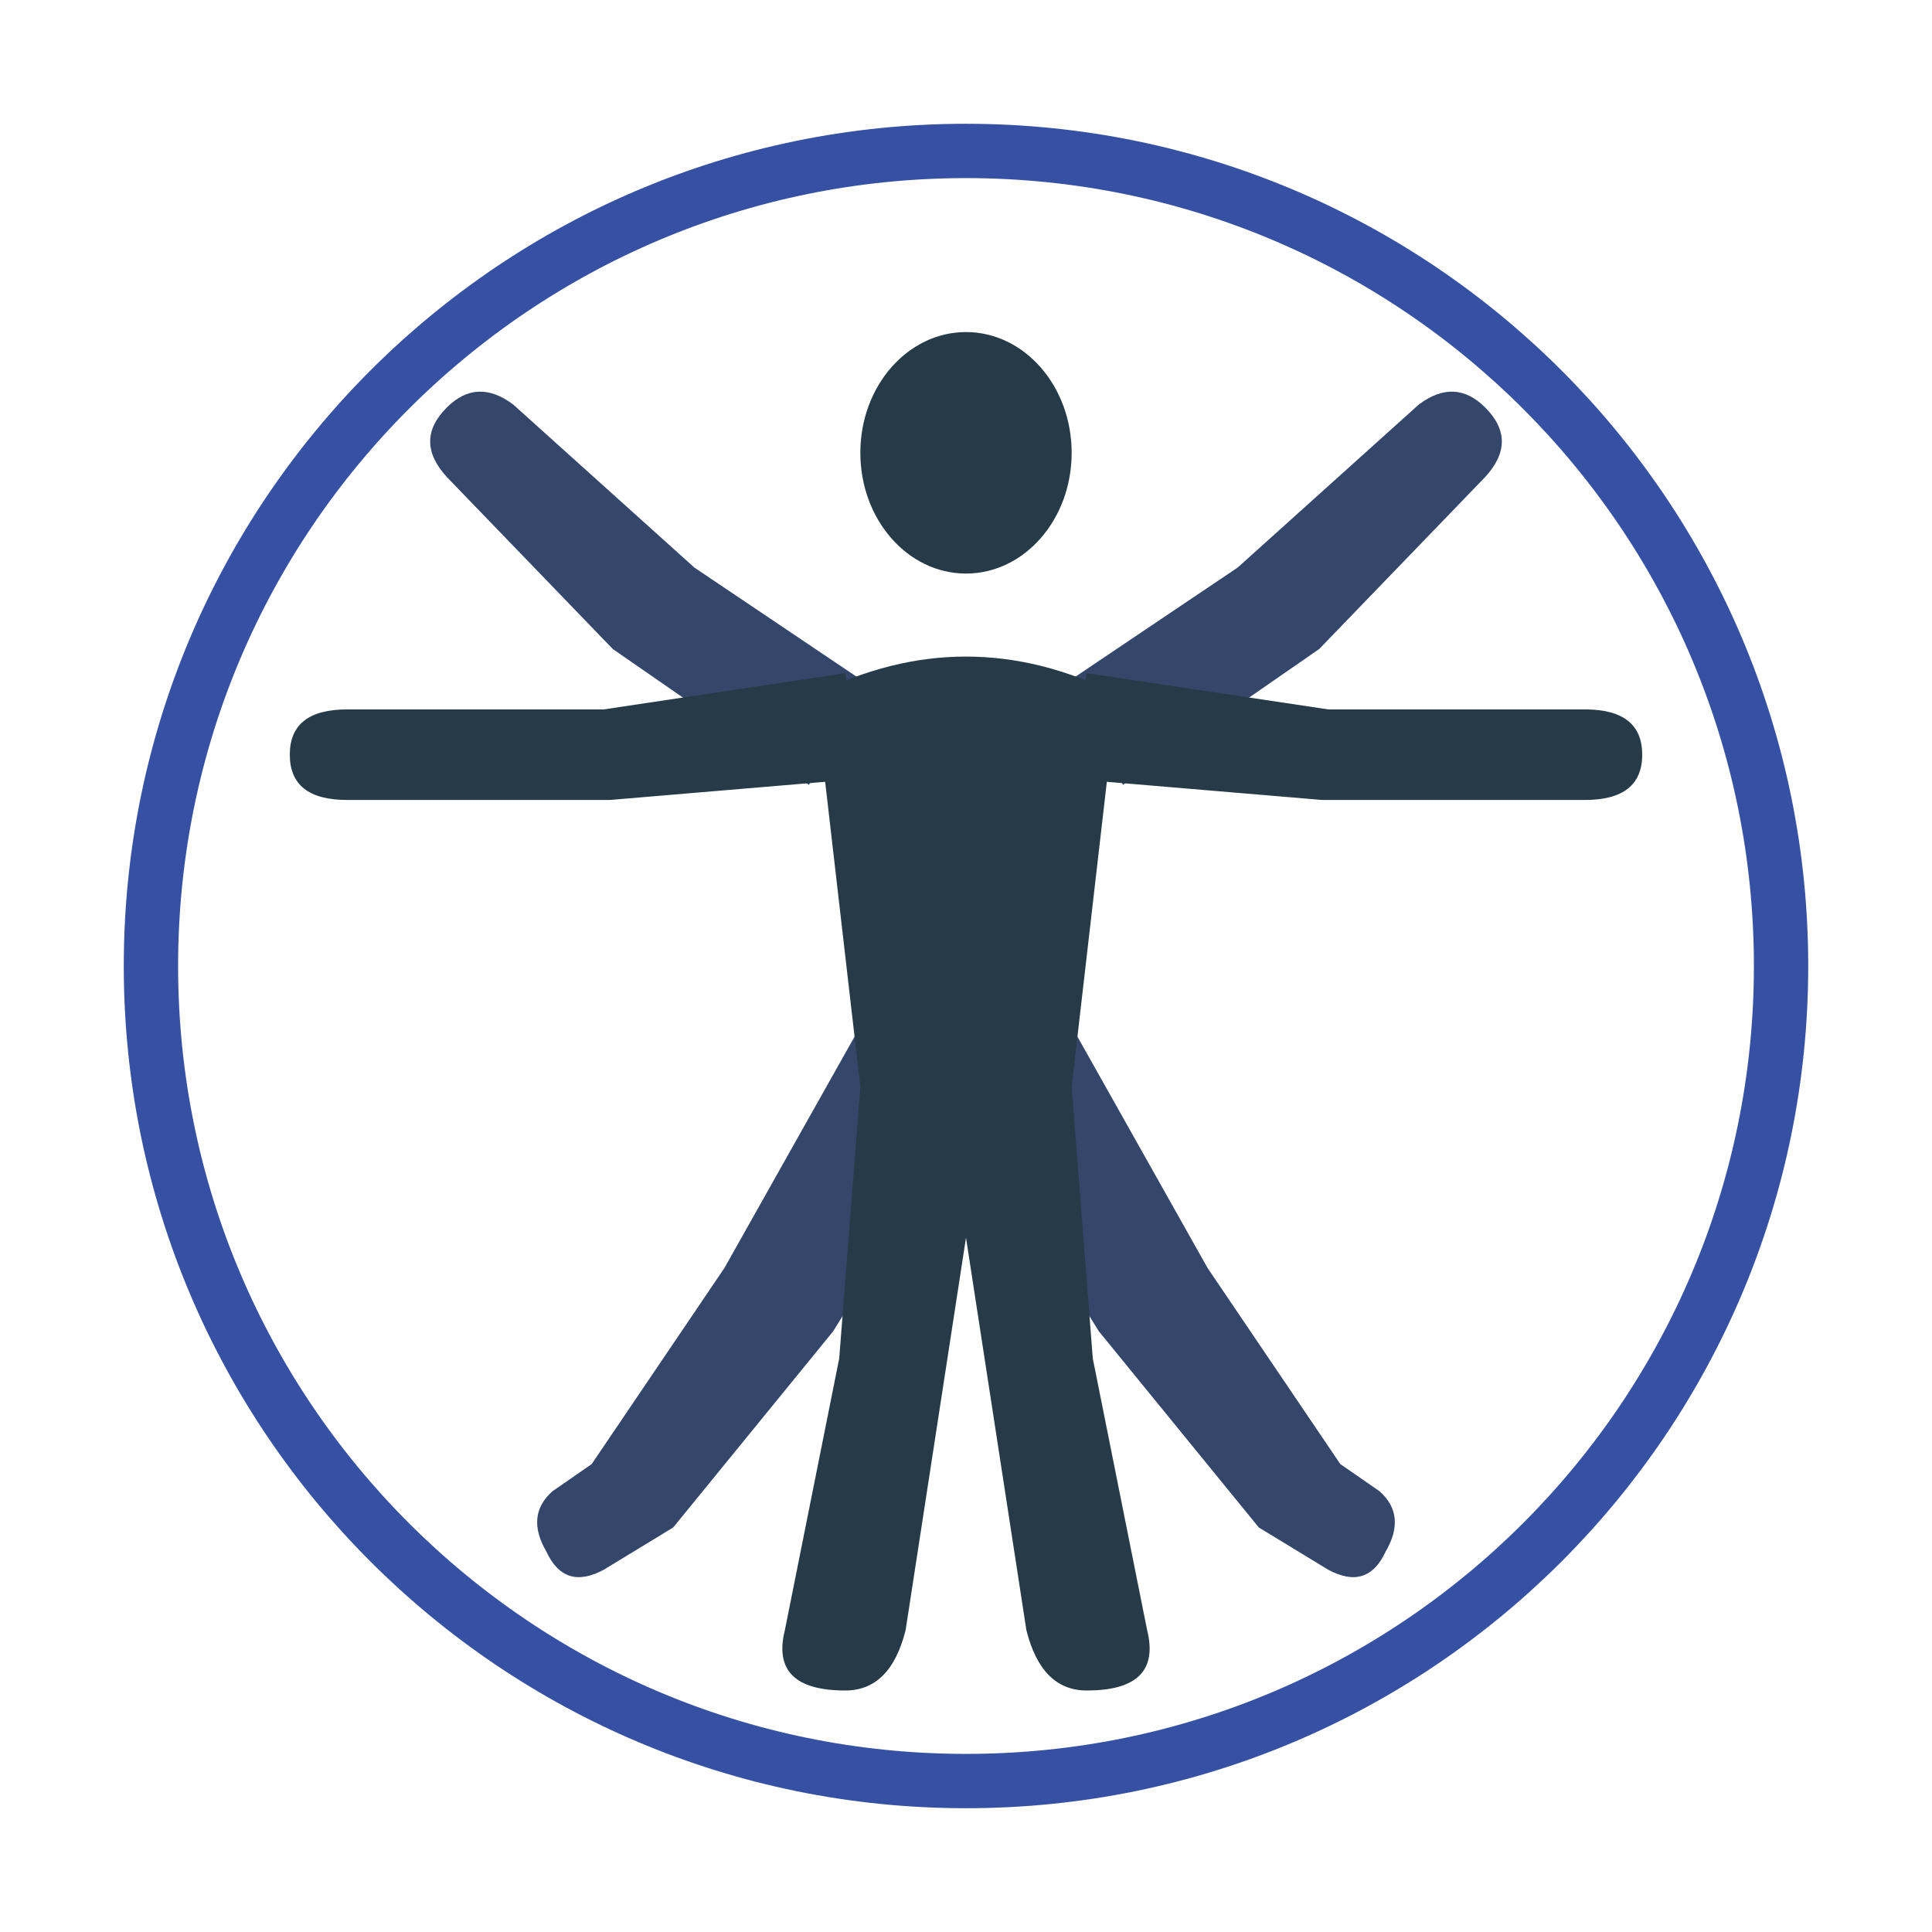
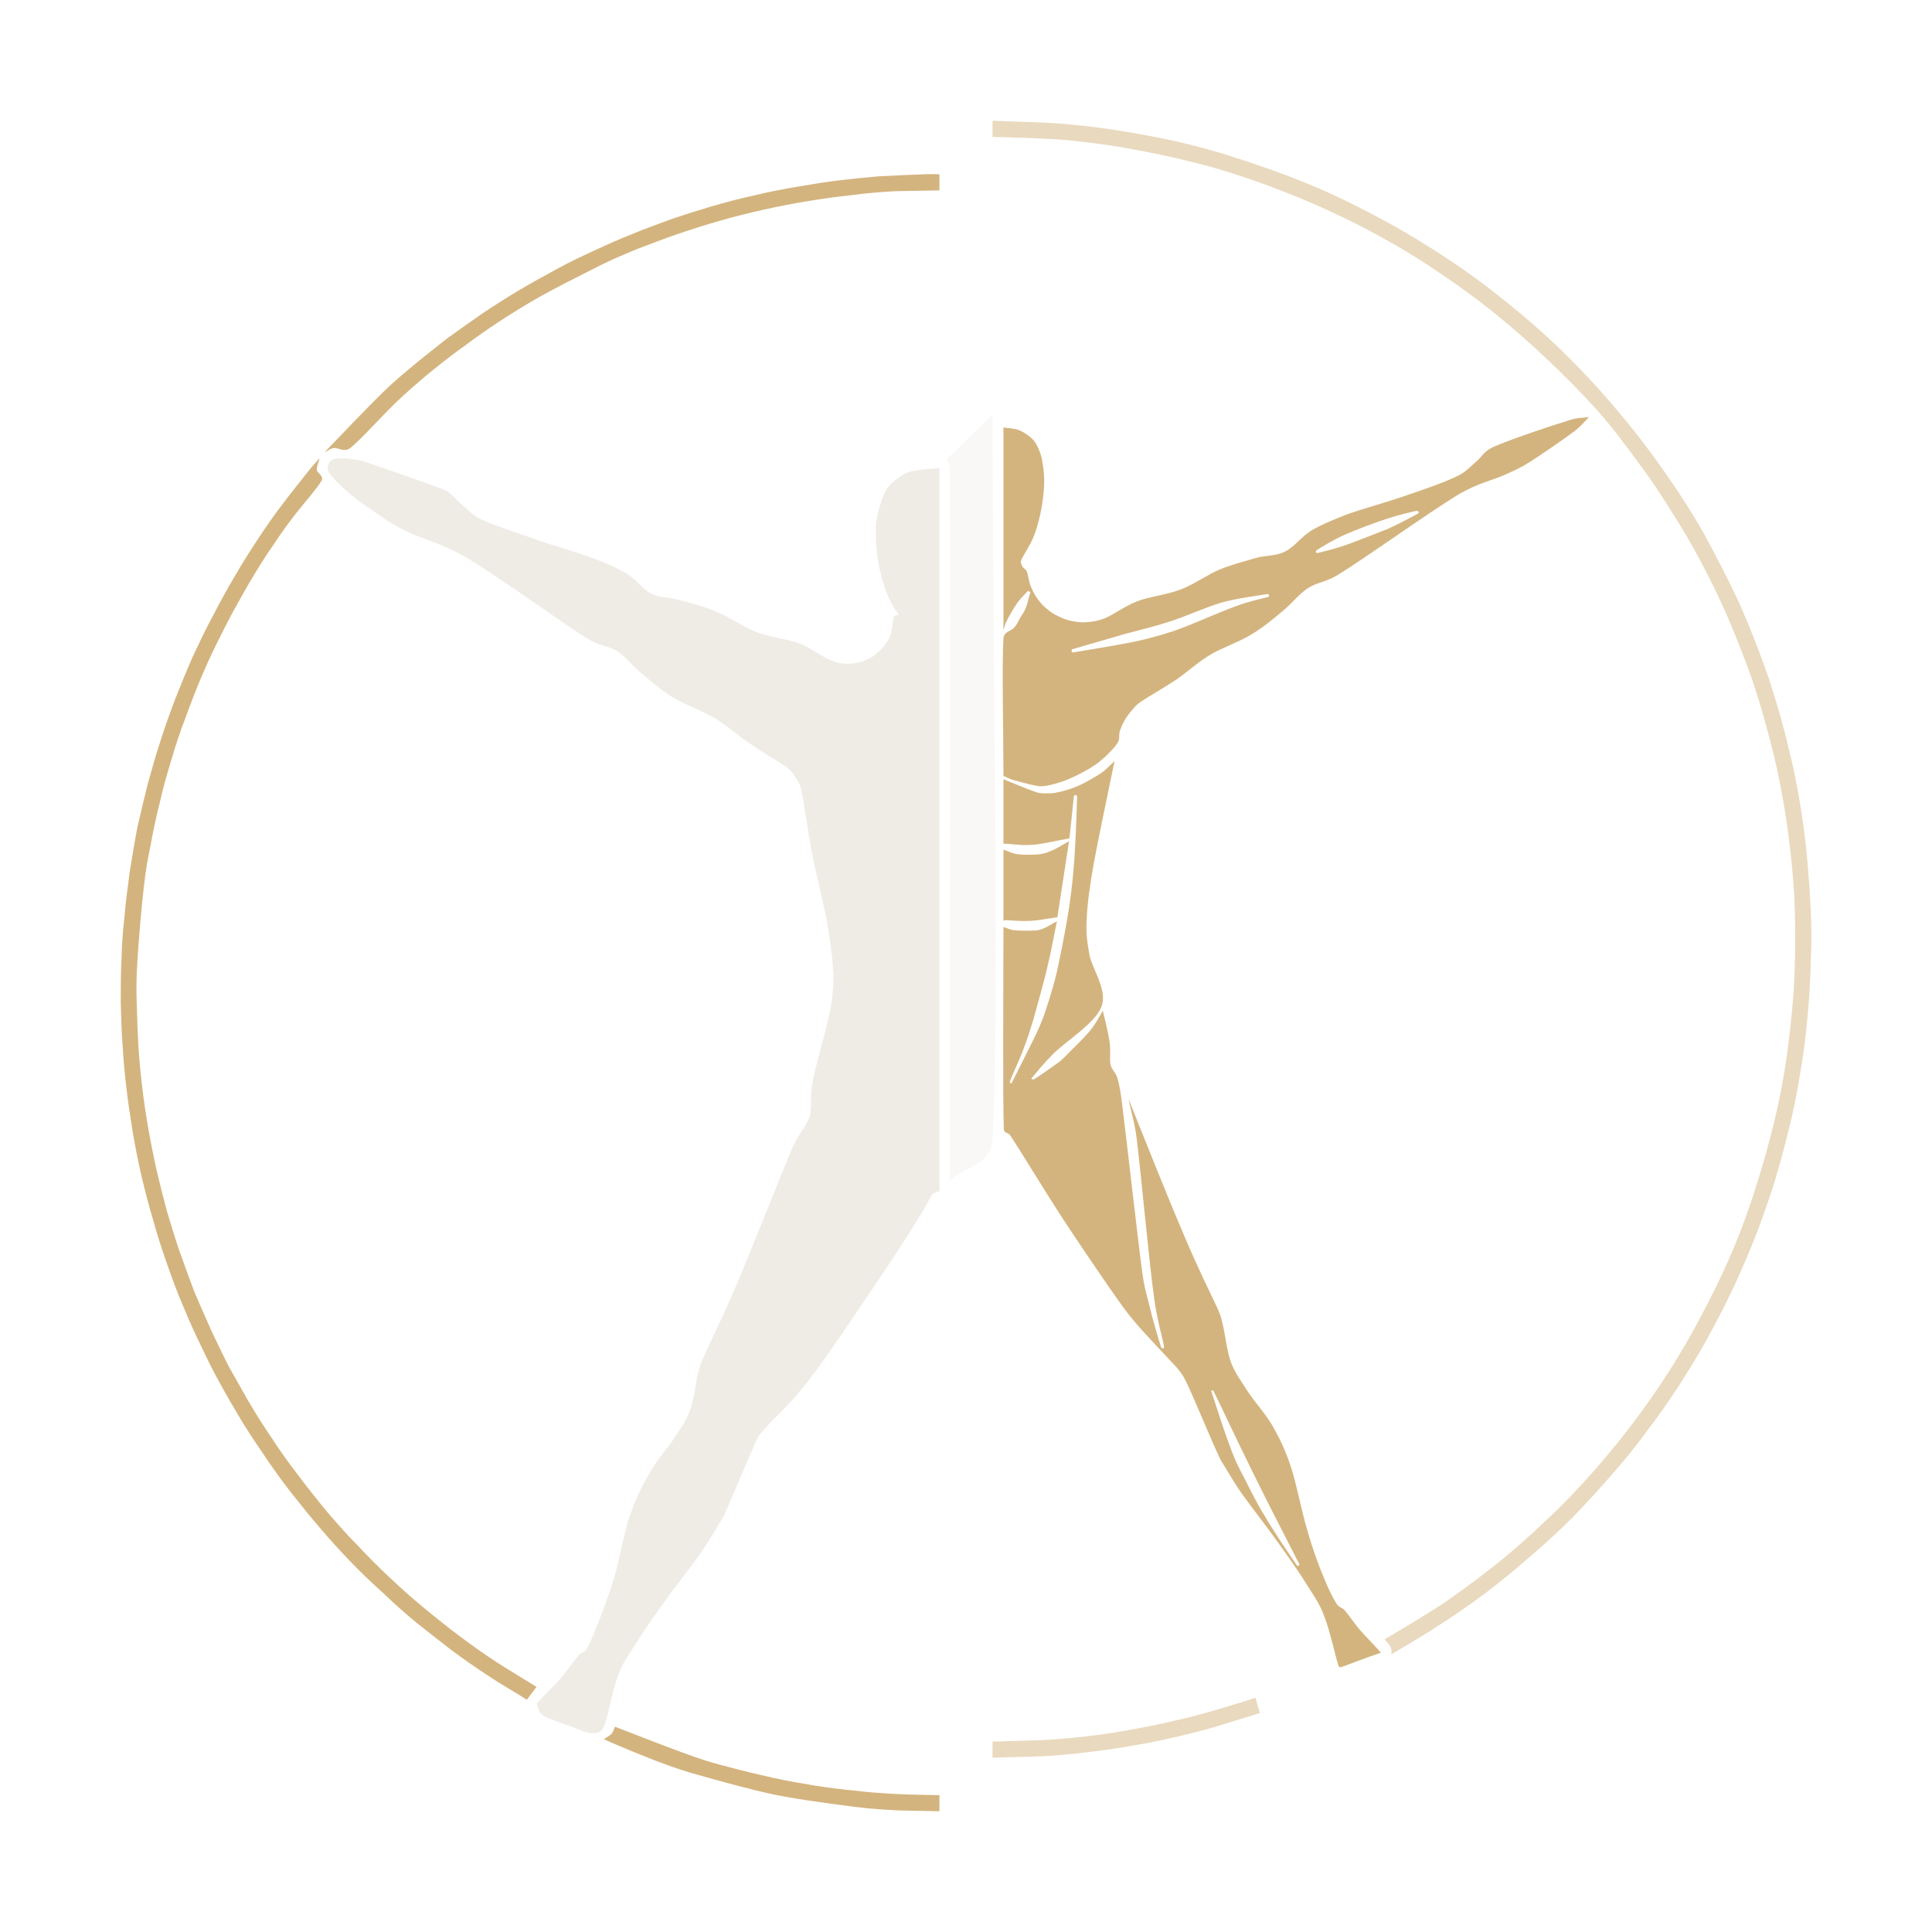
- <svg xmlns="http://www.w3.org/2000/svg" viewBox="0 0 64 64" fill="none">
-   <circle cx="32" cy="32" r="27" stroke="#3651a3" stroke-width="1.8" />
-   <g fill="#35466b">
-     <path d="M28.5 22.5L23 18.8L17 13.4Q15.8 12.5 14.8 13.5Q13.7 14.6 14.8 15.8L20.3 21.5L26.8 26Z" />
-     <path d="M35.5 22.5L41 18.8L47 13.4Q48.2 12.5 49.2 13.5Q50.3 14.6 49.2 15.8L43.7 21.5L37.2 26Z" />
-     <path d="M28.5 34L24 42L19.6 48.5L18.3 49.4Q17.4 50.2 18.1 51.4Q18.7 52.7 20 52L22.3 50.6L27.6 44.1L32 37Z" />
-     <path d="M35.5 34L40 42L44.4 48.5L45.7 49.4Q46.6 50.2 45.9 51.4Q45.3 52.7 44 52L41.7 50.6L36.4 44.1L32 37Z" />
-   </g>
-   <ellipse cx="32" cy="15" rx="3.5" ry="4" fill="#263b47" />
-   <path d="M27 23Q32 20.5 37 23L35.5 36L36.2 45L38 54Q38.5 56 36 56Q34.5 56 34 54L32 41L30 54Q29.5 56 28 56Q25.5 56 26 54L27.8 45L28.5 36Z" fill="#263b47" />
-   <path d="M28 22.3L20 23.5L11.5 23.5Q9.6 23.5 9.6 25Q9.6 26.5 11.5 26.5L20.2 26.5L28.5 25.8Z M36 22.3L44 23.5L52.5 23.5Q54.4 23.5 54.4 25Q54.4 26.5 52.5 26.5L43.8 26.5L35.5 25.8Z" fill="#263b47" />
+ <svg xmlns="http://www.w3.org/2000/svg" viewBox="0 0 48 48" width="48" height="48">
+   <path fill="#d4b47e" d="M25.14 19.37C25.26 19.4 25.5 19.47 25.64 19.5C25.78 19.53 25.85 19.55 26.01 19.52C26.17 19.49 26.42 19.42 26.61 19.33C26.8 19.25 27.03 19.12 27.17 19.03C27.31 18.94 27.35 18.89 27.46 18.8C27.56 18.7 27.71 18.56 27.77 18.45C27.83 18.35 27.79 18.27 27.82 18.17C27.85 18.07 27.9 17.97 27.95 17.88C28.01 17.78 28.09 17.68 28.16 17.6C28.23 17.52 28.27 17.48 28.38 17.41C28.56 17.29 28.95 17.07 29.23 16.88C29.51 16.69 29.76 16.45 30.08 16.26C30.39 16.08 30.81 15.94 31.11 15.75C31.41 15.57 31.64 15.37 31.87 15.18C32.1 14.99 32.27 14.76 32.5 14.61C32.73 14.46 32.94 14.47 33.26 14.27C33.88 13.89 35.52 12.72 36.21 12.3C36.71 12 37.1 11.93 37.4 11.79C37.68 11.66 37.75 11.64 38.02 11.47C38.3 11.29 38.87 10.9 39.12 10.71C39.3 10.57 39.36 10.48 39.48 10.36C39.31 10.39 39.2 10.37 38.99 10.44C38.59 10.56 37.48 10.93 37.09 11.11C36.85 11.22 36.81 11.37 36.65 11.49C36.5 11.62 36.41 11.74 36.16 11.85C35.85 12 35.23 12.21 34.79 12.36C34.34 12.51 33.86 12.64 33.49 12.77C33.13 12.91 32.86 13.02 32.6 13.17C32.34 13.32 32.16 13.59 31.93 13.7C31.7 13.82 31.48 13.79 31.21 13.86C30.94 13.94 30.62 14.02 30.3 14.15C29.99 14.28 29.67 14.52 29.32 14.65C28.98 14.78 28.56 14.82 28.25 14.94C27.94 15.06 27.67 15.27 27.45 15.36C27.24 15.44 27.12 15.45 26.96 15.46C26.81 15.47 26.68 15.44 26.54 15.41C26.41 15.37 26.28 15.31 26.16 15.24C26.04 15.16 25.93 15.07 25.84 14.96C25.75 14.85 25.67 14.72 25.62 14.59C25.56 14.47 25.55 14.29 25.51 14.2C25.48 14.13 25.42 14.12 25.4 14.07C25.38 14.03 25.35 13.98 25.37 13.92C25.42 13.8 25.58 13.57 25.66 13.38C25.74 13.2 25.79 13.01 25.84 12.8C25.89 12.58 25.93 12.3 25.94 12.08C25.95 11.86 25.93 11.66 25.9 11.49C25.88 11.33 25.83 11.21 25.78 11.1C25.73 11 25.69 10.94 25.61 10.87C25.53 10.8 25.41 10.72 25.3 10.68C25.18 10.64 25.05 10.64 24.93 10.62L24.93 15.65C24.96 15.58 24.96 15.52 25.01 15.43C25.06 15.32 25.19 15.1 25.28 14.97C25.37 14.85 25.45 14.78 25.54 14.68L25.6 14.71C25.56 14.84 25.53 14.99 25.49 15.09C25.45 15.2 25.4 15.26 25.35 15.34C25.3 15.43 25.27 15.51 25.2 15.59C25.13 15.68 24.94 15.69 24.93 15.86C24.89 16.47 24.93 18.14 24.93 19.28C25 19.31 25.05 19.33 25.14 19.37ZM33.4 13.29C33.69 13.16 34.15 12.99 34.45 12.89C34.75 12.79 35.07 12.72 35.2 12.69C35.23 12.69 35.23 12.71 35.25 12.72C35.24 12.74 35.25 12.75 35.23 12.76C35.1 12.83 34.77 13.01 34.48 13.14C34.18 13.26 33.77 13.42 33.47 13.53C33.19 13.63 32.86 13.71 32.73 13.74C32.71 13.74 32.71 13.73 32.69 13.72C32.7 13.7 32.69 13.68 32.71 13.67C32.82 13.6 33.11 13.42 33.4 13.29ZM27.95 15.75C28.36 15.64 28.67 15.57 29.07 15.44C29.47 15.31 29.95 15.09 30.35 14.97C30.75 14.86 31.3 14.79 31.49 14.76C31.51 14.75 31.52 14.77 31.53 14.78C31.53 14.8 31.53 14.82 31.51 14.83C31.37 14.87 31.05 14.93 30.71 15.06C30.37 15.18 29.76 15.45 29.45 15.57C29.17 15.68 29.06 15.71 28.83 15.78C28.61 15.84 28.44 15.89 28.1 15.96C27.74 16.03 26.91 16.17 26.66 16.21C26.64 16.21 26.63 16.19 26.62 16.18C26.63 16.16 26.62 16.14 26.64 16.13C26.87 16.06 27.55 15.87 27.95 15.75ZM25.02 22.86C25.13 22.87 25.38 22.89 25.59 22.88C25.79 22.87 26.04 22.82 26.27 22.79L26.56 20.9C26.41 20.98 26.25 21.09 26.11 21.14C25.98 21.2 25.9 21.22 25.75 21.23C25.61 21.24 25.4 21.24 25.26 21.22C25.13 21.2 25.04 21.14 24.93 21.11L24.93 22.87C24.96 22.87 24.98 22.86 25.02 22.86ZM24.94 28.06C24.95 28.16 25.05 28.13 25.1 28.21C25.34 28.57 25.97 29.61 26.38 30.24C26.79 30.87 27.26 31.55 27.56 31.99C27.84 32.38 27.92 32.52 28.2 32.85C28.48 33.18 29.02 33.74 29.24 33.98C29.35 34.12 29.38 34.15 29.46 34.31C29.64 34.67 30.1 35.8 30.27 36.15C30.33 36.29 30.35 36.31 30.43 36.44C30.53 36.6 30.65 36.82 30.86 37.12C31.09 37.44 31.51 37.98 31.78 38.36C32.05 38.74 32.29 39.08 32.48 39.39C32.67 39.69 32.79 39.85 32.91 40.18C33.04 40.51 33.18 41.16 33.25 41.37C33.26 41.41 33.28 41.43 33.32 41.42C33.49 41.36 33.98 41.17 34.31 41.06C34.14 40.87 33.95 40.68 33.8 40.51C33.65 40.34 33.51 40.12 33.41 40.01C33.34 39.93 33.28 39.95 33.21 39.85C33.13 39.72 33.02 39.52 32.9 39.22C32.77 38.92 32.61 38.48 32.48 38.02C32.34 37.56 32.22 36.9 32.08 36.47C31.94 36.04 31.8 35.75 31.62 35.43C31.43 35.11 31.17 34.83 31 34.57C30.83 34.3 30.69 34.13 30.58 33.84C30.48 33.56 30.43 33.09 30.37 32.87C30.33 32.7 30.32 32.67 30.25 32.51C30.08 32.14 29.76 31.51 29.4 30.65C29.03 29.79 28.49 28.43 28.04 27.31C28.1 27.63 28.18 27.83 28.24 28.28C28.34 29.09 28.55 31.36 28.67 32.22C28.74 32.79 28.89 33.25 28.92 33.46C28.93 33.48 28.91 33.49 28.9 33.5C28.88 33.49 28.86 33.5 28.85 33.48C28.79 33.3 28.62 32.72 28.55 32.41C28.47 32.1 28.43 31.98 28.38 31.62C28.27 30.8 27.99 28.32 27.89 27.52C27.85 27.19 27.82 26.99 27.77 26.81C27.72 26.63 27.63 26.6 27.59 26.45C27.56 26.3 27.6 26.12 27.57 25.9C27.54 25.68 27.46 25.37 27.4 25.11C27.3 25.28 27.22 25.44 27.08 25.61C26.94 25.78 26.7 26.01 26.57 26.14C26.46 26.25 26.44 26.28 26.32 26.38C26.17 26.49 25.8 26.75 25.68 26.82C25.66 26.83 25.64 26.8 25.62 26.8C25.8 26.59 25.9 26.45 26.16 26.19C26.45 25.89 27.22 25.42 27.37 25C27.52 24.58 27.12 24.06 27.06 23.69C27 23.32 26.98 23.18 27 22.8C27.02 22.42 27.07 22.04 27.18 21.42C27.3 20.77 27.52 19.75 27.69 18.91C27.6 18.99 27.52 19.08 27.42 19.16C27.32 19.24 27.19 19.31 27.07 19.38C26.95 19.45 26.83 19.51 26.7 19.56C26.57 19.61 26.41 19.66 26.3 19.68C26.18 19.71 26.11 19.71 26.02 19.71C25.93 19.71 25.86 19.72 25.74 19.68C25.56 19.62 25.2 19.47 24.93 19.36L24.93 20.96C25.17 20.97 25.37 21.01 25.65 20.99C25.92 20.97 26.27 20.88 26.57 20.83C26.61 20.48 26.66 19.96 26.68 19.78C26.69 19.76 26.71 19.76 26.72 19.75C26.73 19.76 26.76 19.76 26.76 19.79C26.75 20.15 26.72 21.24 26.64 21.93C26.57 22.62 26.41 23.43 26.31 23.9C26.23 24.31 26.16 24.52 26.08 24.79C25.99 25.06 25.96 25.2 25.82 25.52C25.66 25.88 25.36 26.45 25.13 26.92C25.12 26.91 25.08 26.9 25.09 26.87C25.14 26.72 25.35 26.29 25.44 26.03C25.54 25.77 25.58 25.64 25.68 25.31C25.77 24.97 25.94 24.39 26.03 23.99C26.13 23.58 26.18 23.25 26.26 22.89C26.14 22.95 26.02 23.03 25.92 23.07C25.82 23.11 25.77 23.12 25.65 23.12C25.52 23.13 25.3 23.12 25.18 23.11C25.06 23.09 25.01 23.05 24.93 23.03C24.93 24.7 24.91 27.19 24.94 28.06ZM30.09 34.55C30.11 34.55 30.14 34.53 30.15 34.56C30.32 34.9 30.79 35.91 31.15 36.63C31.5 37.35 32.09 38.48 32.28 38.86C32.29 38.88 32.27 38.89 32.27 38.9C32.25 38.9 32.23 38.91 32.22 38.89C32.08 38.69 31.66 38.07 31.45 37.71C31.23 37.36 31.08 37.05 30.93 36.75C30.77 36.45 30.68 36.28 30.55 35.91C30.41 35.55 30.24 35 30.09 34.55Z" />
+   <path fill="#efece6" fill-opacity="0.34" d="M24.66 10.3L23.51 11.42C23.54 11.49 23.6 11.53 23.6 11.63C23.62 14.61 23.6 23.43 23.6 29.34C23.96 28.98 24.63 28.96 24.66 28.28C24.84 25.1 24.66 16.29 24.66 10.3Z" />
+   <path fill="#efece6" d="M13.35 42.31C13.33 42.33 13.33 42.34 13.35 42.37C13.37 42.42 13.38 42.55 13.49 42.62C13.62 42.7 13.92 42.8 14.13 42.87C14.33 42.95 14.57 43.06 14.72 43.06C14.87 43.07 14.95 43.02 15.01 42.88C15.11 42.64 15.22 41.98 15.35 41.65C15.47 41.31 15.58 41.18 15.77 40.88C15.95 40.58 16.19 40.24 16.46 39.86C16.73 39.48 17.16 38.94 17.38 38.62C17.6 38.31 17.72 38.09 17.83 37.92C17.91 37.78 17.94 37.75 18.01 37.61C18.16 37.25 18.63 36.15 18.79 35.79C18.86 35.65 18.88 35.63 18.99 35.51C19.2 35.26 19.63 34.9 20.08 34.31C20.56 33.69 21.4 32.43 21.87 31.73C22.34 31.04 22.68 30.49 22.89 30.15C23.02 29.95 23.09 29.79 23.14 29.7C23.17 29.66 23.2 29.65 23.23 29.63C23.26 29.61 23.3 29.61 23.34 29.6L23.34 11.63C23.14 11.65 22.9 11.66 22.75 11.69C22.63 11.71 22.59 11.72 22.48 11.77C22.38 11.83 22.24 11.92 22.15 12.01C22.06 12.1 22.01 12.16 21.95 12.31C21.89 12.45 21.81 12.73 21.78 12.9C21.75 13.06 21.76 13.14 21.76 13.28C21.76 13.43 21.77 13.59 21.79 13.75C21.81 13.91 21.84 14.09 21.88 14.24C21.91 14.39 21.96 14.53 22 14.65C22.05 14.78 22.09 14.89 22.15 14.99C22.2 15.09 22.27 15.18 22.33 15.27L22.21 15.31C22.17 15.48 22.17 15.67 22.11 15.81C22.05 15.95 21.96 16.07 21.85 16.17C21.75 16.28 21.61 16.36 21.48 16.41C21.34 16.47 21.19 16.49 21.04 16.49C20.9 16.49 20.8 16.47 20.61 16.39C20.41 16.31 20.15 16.1 19.85 15.98C19.54 15.87 19.12 15.83 18.78 15.7C18.44 15.56 18.11 15.32 17.8 15.2C17.48 15.06 17.13 14.98 16.86 14.9C16.6 14.83 16.4 14.86 16.18 14.75C15.96 14.64 15.81 14.39 15.55 14.24C15.29 14.09 15 13.96 14.62 13.83C14.25 13.69 13.75 13.56 13.31 13.4C12.87 13.25 12.27 13.05 11.97 12.91C11.74 12.81 11.66 12.69 11.52 12.58C11.39 12.47 11.25 12.31 11.16 12.24C11.09 12.19 11.07 12.18 10.99 12.15C10.64 12.02 9.45 11.6 9.06 11.47C8.86 11.41 8.73 11.41 8.61 11.39C8.49 11.38 8.41 11.39 8.35 11.39C8.29 11.4 8.26 11.42 8.23 11.45C8.19 11.47 8.16 11.51 8.15 11.56C8.14 11.6 8.13 11.67 8.17 11.73C8.2 11.79 8.26 11.85 8.34 11.94C8.43 12.03 8.53 12.13 8.68 12.26C8.83 12.38 9.02 12.53 9.25 12.68C9.48 12.84 9.68 12.99 10.08 13.19C10.47 13.39 10.98 13.49 11.65 13.89C12.4 14.34 13.96 15.47 14.58 15.86C14.9 16.06 15.13 16.04 15.35 16.19C15.58 16.34 15.71 16.55 15.94 16.73C16.16 16.92 16.42 17.14 16.72 17.33C17.03 17.51 17.45 17.66 17.77 17.85C18.08 18.04 18.3 18.25 18.61 18.46C18.91 18.67 19.39 18.95 19.58 19.09C19.68 19.17 19.71 19.23 19.76 19.31C19.81 19.39 19.87 19.45 19.9 19.59C19.97 19.89 20.06 20.58 20.16 21.13C20.27 21.69 20.46 22.44 20.55 22.92C20.63 23.39 20.67 23.7 20.69 23.99C20.72 24.28 20.71 24.42 20.69 24.65C20.67 24.89 20.64 25.06 20.56 25.39C20.48 25.76 20.26 26.48 20.19 26.88C20.11 27.27 20.19 27.47 20.11 27.75C20.02 28.02 19.84 28.16 19.68 28.53C19.39 29.22 18.69 31 18.32 31.87C17.96 32.72 17.64 33.35 17.48 33.72C17.4 33.9 17.39 33.94 17.34 34.12C17.29 34.34 17.24 34.78 17.14 35.05C17.04 35.32 16.92 35.47 16.75 35.73C16.58 35.99 16.31 36.28 16.13 36.61C15.94 36.94 15.79 37.24 15.64 37.68C15.49 38.13 15.39 38.77 15.24 39.26C15.09 39.75 14.86 40.33 14.74 40.62C14.67 40.8 14.6 40.93 14.55 41.01C14.5 41.07 14.45 41.04 14.4 41.1C14.3 41.21 14.14 41.44 13.97 41.65C13.8 41.85 13.45 42.19 13.35 42.31Z" />
+   <path fill="#d4b47e" fill-opacity="0.5" d="M44.98 22.46C44.95 21.9 44.89 21.11 44.8 20.48C44.71 19.84 44.6 19.24 44.45 18.64C44.31 18.03 44.14 17.45 43.94 16.84C43.73 16.23 43.48 15.59 43.21 14.98C42.93 14.38 42.61 13.76 42.3 13.2C41.98 12.64 41.65 12.14 41.29 11.63C40.93 11.12 40.56 10.64 40.14 10.15C39.73 9.66 39.25 9.15 38.78 8.69C38.3 8.23 37.78 7.78 37.27 7.38C36.77 6.98 36.29 6.64 35.75 6.29C35.21 5.94 34.6 5.58 34.03 5.29C33.46 4.99 32.93 4.74 32.33 4.5C31.73 4.26 31.06 4.03 30.45 3.84C29.83 3.65 29.26 3.51 28.63 3.39C28 3.27 27.32 3.16 26.66 3.1C26 3.03 25.33 3.03 24.66 3L24.66 3.4C25.27 3.42 25.89 3.43 26.49 3.48C27.11 3.54 27.71 3.62 28.31 3.74C28.91 3.85 29.51 3.99 30.1 4.15C30.69 4.32 31.31 4.53 31.84 4.74C32.37 4.94 32.84 5.15 33.3 5.37C33.76 5.58 34.17 5.81 34.6 6.05C35.02 6.29 35.42 6.54 35.84 6.83C36.26 7.11 36.69 7.43 37.12 7.77C37.55 8.12 37.98 8.49 38.41 8.9C38.84 9.3 39.3 9.77 39.68 10.19C40.06 10.62 40.39 11.06 40.68 11.46C40.97 11.85 41.18 12.15 41.44 12.57C41.71 12.98 42 13.47 42.25 13.94C42.5 14.41 42.73 14.88 42.94 15.37C43.15 15.86 43.34 16.35 43.52 16.85C43.69 17.35 43.84 17.86 43.97 18.37C44.11 18.89 44.22 19.41 44.31 19.93C44.4 20.45 44.47 20.98 44.52 21.51C44.57 22.03 44.6 22.56 44.6 23.09C44.61 23.62 44.59 24.15 44.56 24.68C44.52 25.21 44.46 25.74 44.39 26.26C44.31 26.79 44.22 27.29 44.09 27.83C43.96 28.36 43.8 28.95 43.63 29.47C43.47 30 43.28 30.5 43.09 30.97C42.89 31.44 42.7 31.85 42.47 32.3C42.24 32.75 41.98 33.24 41.7 33.69C41.43 34.15 41.12 34.6 40.82 35.02C40.52 35.43 40.26 35.77 39.92 36.17C39.58 36.58 39.18 37.02 38.76 37.44C38.34 37.85 37.88 38.28 37.41 38.67C36.94 39.06 36.44 39.43 35.94 39.78C35.44 40.12 34.91 40.42 34.4 40.73C34.45 40.79 34.52 40.86 34.55 40.92C34.58 40.98 34.57 41.04 34.57 41.1C34.97 40.86 35.37 40.63 35.75 40.38C36.14 40.13 36.5 39.88 36.88 39.6C37.26 39.31 37.68 38.97 38.04 38.65C38.4 38.34 38.71 38.06 39.05 37.72C39.38 37.38 39.75 36.98 40.06 36.62C40.38 36.26 40.65 35.92 40.92 35.55C41.2 35.19 41.46 34.81 41.71 34.43C41.96 34.04 42.19 33.67 42.42 33.25C42.65 32.83 42.9 32.35 43.1 31.92C43.3 31.48 43.47 31.08 43.64 30.65C43.8 30.23 43.95 29.8 44.09 29.36C44.22 28.92 44.34 28.48 44.45 28.03C44.56 27.59 44.65 27.14 44.72 26.69C44.8 26.24 44.86 25.8 44.9 25.33C44.95 24.85 44.98 24.31 44.99 23.83C45.01 23.36 45.01 23.02 44.98 22.46ZM30.68 42.34C30.37 42.44 29.77 42.62 29.27 42.73C28.77 42.85 28.21 42.96 27.71 43.04C27.21 43.12 26.76 43.17 26.25 43.21C25.75 43.25 25.19 43.25 24.66 43.27L24.66 43.67C25.2 43.65 25.73 43.65 26.28 43.61C26.84 43.56 27.44 43.49 28.02 43.39C28.59 43.3 29.18 43.17 29.73 43.03C30.27 42.89 30.77 42.72 31.3 42.56L31.19 42.18C31.02 42.23 30.92 42.28 30.68 42.34Z" />
+   <path fill="#d4b47e" d="M22.96 4.33C22.71 4.34 22.19 4.36 21.84 4.38C21.49 4.41 21.18 4.44 20.85 4.48C20.52 4.52 20.21 4.57 19.86 4.63C19.51 4.69 19.12 4.76 18.76 4.85C18.39 4.93 18.01 5.03 17.67 5.13C17.33 5.23 17.05 5.32 16.72 5.43C16.39 5.55 16 5.69 15.67 5.83C15.34 5.96 15.06 6.09 14.75 6.23C14.45 6.37 14.17 6.5 13.86 6.67C13.55 6.84 13.18 7.04 12.88 7.22C12.58 7.4 12.33 7.56 12.04 7.75C11.75 7.95 11.41 8.19 11.12 8.4C10.84 8.62 10.61 8.8 10.34 9.02C10.07 9.25 9.86 9.41 9.5 9.76C9.12 10.13 8.54 10.74 8.07 11.23C8.15 11.2 8.19 11.15 8.29 11.13C8.4 11.12 8.55 11.24 8.69 11.14C8.98 10.92 9.56 10.24 10.04 9.81C10.51 9.38 11.03 8.96 11.56 8.58C12.08 8.19 12.63 7.83 13.19 7.5C13.75 7.17 14.49 6.81 14.92 6.59C15.32 6.39 15.5 6.33 15.82 6.19C16.14 6.07 16.5 5.93 16.85 5.81C17.2 5.69 17.55 5.58 17.9 5.48C18.25 5.38 18.61 5.29 18.97 5.21C19.33 5.13 19.69 5.06 20.05 5C20.41 4.94 20.78 4.89 21.14 4.85C21.5 4.8 21.87 4.77 22.24 4.75C22.6 4.74 22.97 4.74 23.34 4.73L23.34 4.33C23.21 4.33 23.13 4.32 22.96 4.33ZM7.69 11.67C7.54 11.86 7.21 12.27 7 12.55C6.79 12.83 6.62 13.07 6.43 13.36C6.23 13.66 6.02 13.99 5.83 14.32C5.64 14.64 5.46 14.97 5.29 15.3C5.11 15.63 4.95 15.97 4.79 16.31C4.64 16.65 4.5 17 4.36 17.35C4.23 17.69 4.1 18.05 3.99 18.4C3.87 18.76 3.77 19.12 3.67 19.48C3.58 19.84 3.49 20.21 3.41 20.57C3.34 20.94 3.28 21.31 3.22 21.68C3.17 22.05 3.12 22.44 3.09 22.8C3.05 23.15 3.03 23.44 3.02 23.79C3 24.14 3 24.54 3 24.91C3.01 25.29 3.02 25.68 3.05 26.03C3.07 26.39 3.1 26.68 3.14 27.03C3.18 27.38 3.24 27.77 3.3 28.14C3.36 28.51 3.44 28.88 3.52 29.24C3.61 29.61 3.7 29.97 3.81 30.33C3.91 30.69 4.02 31.04 4.15 31.4C4.27 31.75 4.4 32.1 4.55 32.45C4.69 32.79 4.85 33.15 5.01 33.47C5.16 33.79 5.29 34.05 5.46 34.36C5.63 34.67 5.83 35.01 6.02 35.33C6.22 35.65 6.44 35.98 6.64 36.27C6.84 36.56 7.01 36.8 7.23 37.08C7.45 37.36 7.69 37.66 7.94 37.95C8.18 38.23 8.43 38.51 8.69 38.78C8.95 39.05 9.22 39.31 9.5 39.56C9.77 39.82 10.05 40.07 10.34 40.31C10.63 40.54 10.92 40.77 11.22 41C11.52 41.22 11.83 41.44 12.14 41.64C12.45 41.85 12.78 42.03 13.09 42.23L13.33 41.91C13.01 41.71 12.67 41.51 12.36 41.31C12.05 41.11 11.77 40.91 11.46 40.68C11.15 40.45 10.8 40.17 10.5 39.92C10.2 39.67 9.94 39.44 9.68 39.19C9.41 38.94 9.15 38.68 8.9 38.41C8.64 38.15 8.41 37.89 8.16 37.6C7.91 37.3 7.63 36.95 7.4 36.64C7.16 36.33 6.96 36.05 6.76 35.74C6.55 35.44 6.35 35.11 6.17 34.81C6 34.51 5.85 34.24 5.69 33.96C5.54 33.67 5.41 33.39 5.26 33.08C5.12 32.76 4.96 32.41 4.82 32.07C4.69 31.73 4.56 31.36 4.44 31.03C4.33 30.7 4.25 30.43 4.15 30.1C4.06 29.77 3.96 29.37 3.88 29.03C3.81 28.69 3.75 28.41 3.69 28.07C3.63 27.73 3.57 27.33 3.53 26.98C3.49 26.64 3.46 26.33 3.44 26.01C3.42 25.68 3.41 25.38 3.4 25.03C3.39 24.68 3.38 24.43 3.41 23.93C3.44 23.42 3.52 22.47 3.58 21.98C3.63 21.54 3.67 21.36 3.74 21.01C3.8 20.67 3.88 20.29 3.97 19.94C4.05 19.58 4.15 19.23 4.26 18.87C4.36 18.53 4.47 18.19 4.61 17.83C4.74 17.47 4.9 17.05 5.06 16.69C5.21 16.34 5.36 16.03 5.53 15.7C5.69 15.37 5.87 15.05 6.05 14.73C6.23 14.41 6.42 14.1 6.62 13.79C6.83 13.48 7.02 13.19 7.25 12.89C7.48 12.58 7.88 12.14 7.99 11.94C8.05 11.82 7.88 11.76 7.87 11.67C7.87 11.57 7.92 11.48 7.94 11.38C7.86 11.48 7.8 11.53 7.69 11.67ZM15.32 43.35C15.53 43.44 15.92 43.6 16.25 43.73C16.58 43.85 16.82 43.95 17.32 44.09C17.81 44.23 18.6 44.45 19.25 44.59C19.9 44.72 20.7 44.82 21.22 44.89C21.72 44.95 21.99 44.96 22.34 44.98C22.69 44.99 23 44.99 23.34 45L23.34 44.6C22.97 44.59 22.58 44.59 22.24 44.57C21.89 44.55 21.58 44.53 21.26 44.49C20.93 44.46 20.63 44.42 20.29 44.37C19.95 44.31 19.56 44.25 19.21 44.17C18.85 44.09 18.47 44 18.14 43.91C17.8 43.82 17.62 43.78 17.2 43.63C16.72 43.46 15.92 43.15 15.28 42.9C15.25 42.96 15.24 43.02 15.2 43.07C15.15 43.12 15.06 43.17 15 43.21C15.11 43.26 15.18 43.29 15.32 43.35Z" />
</svg>
